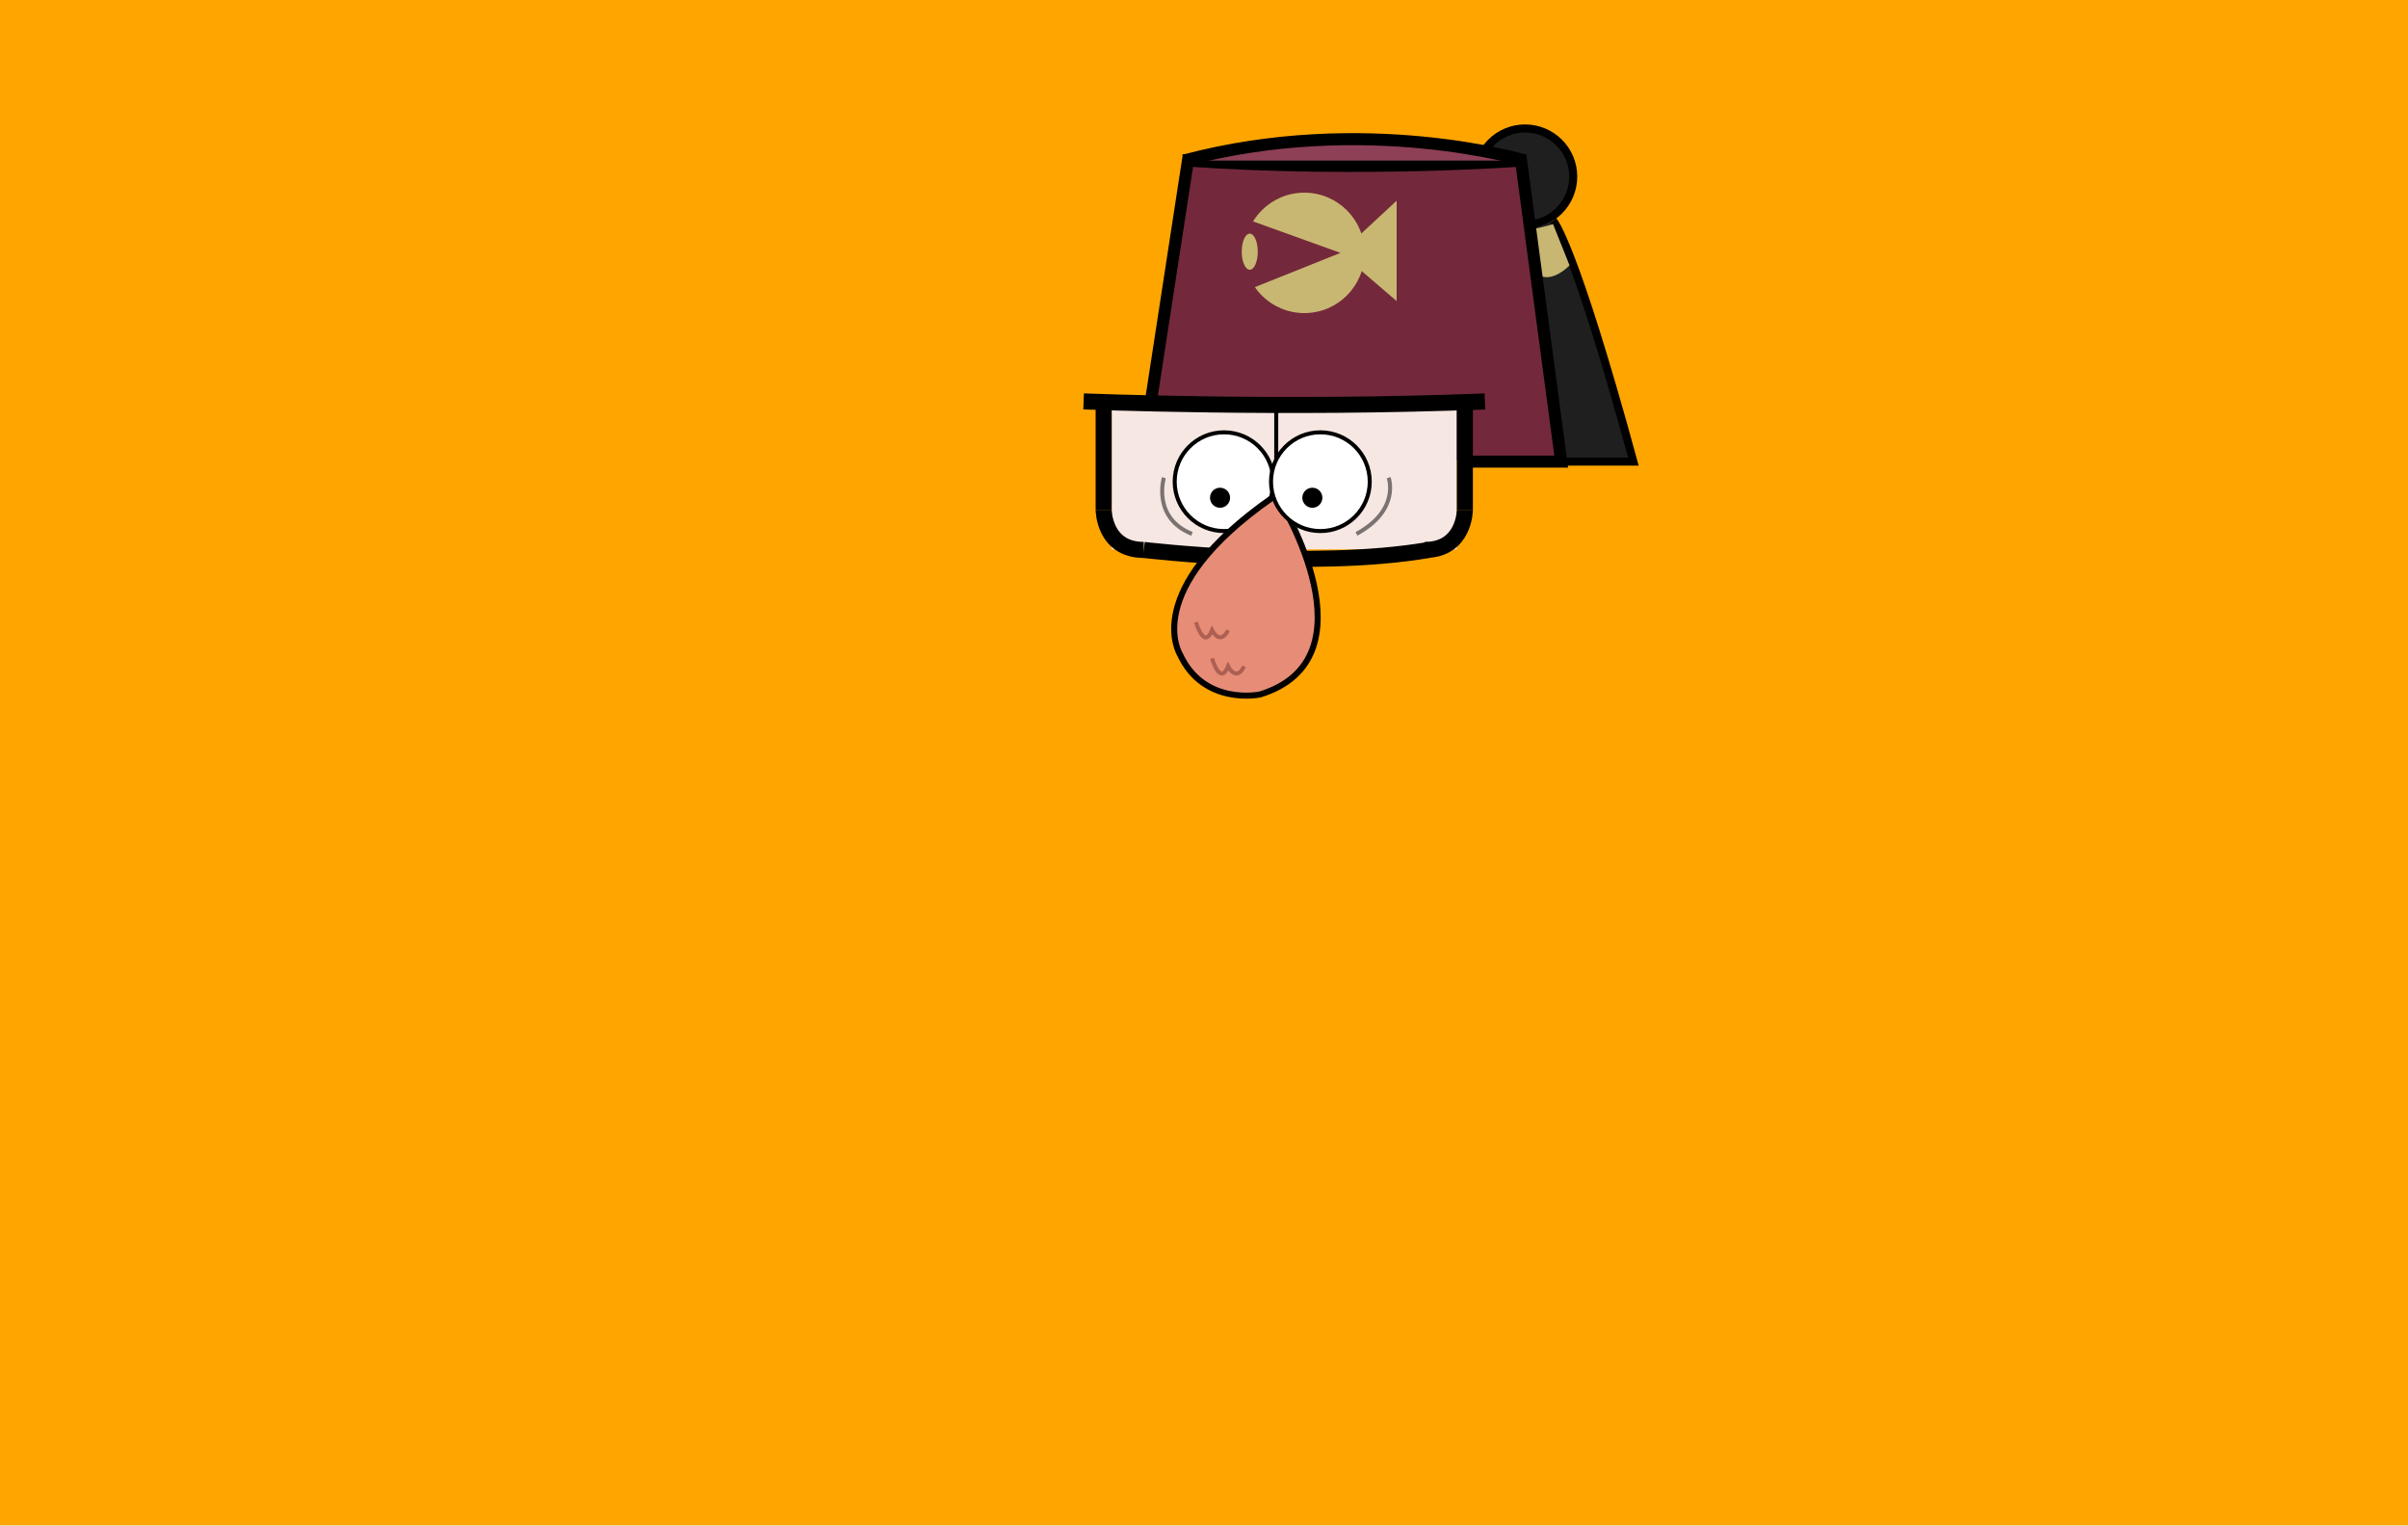
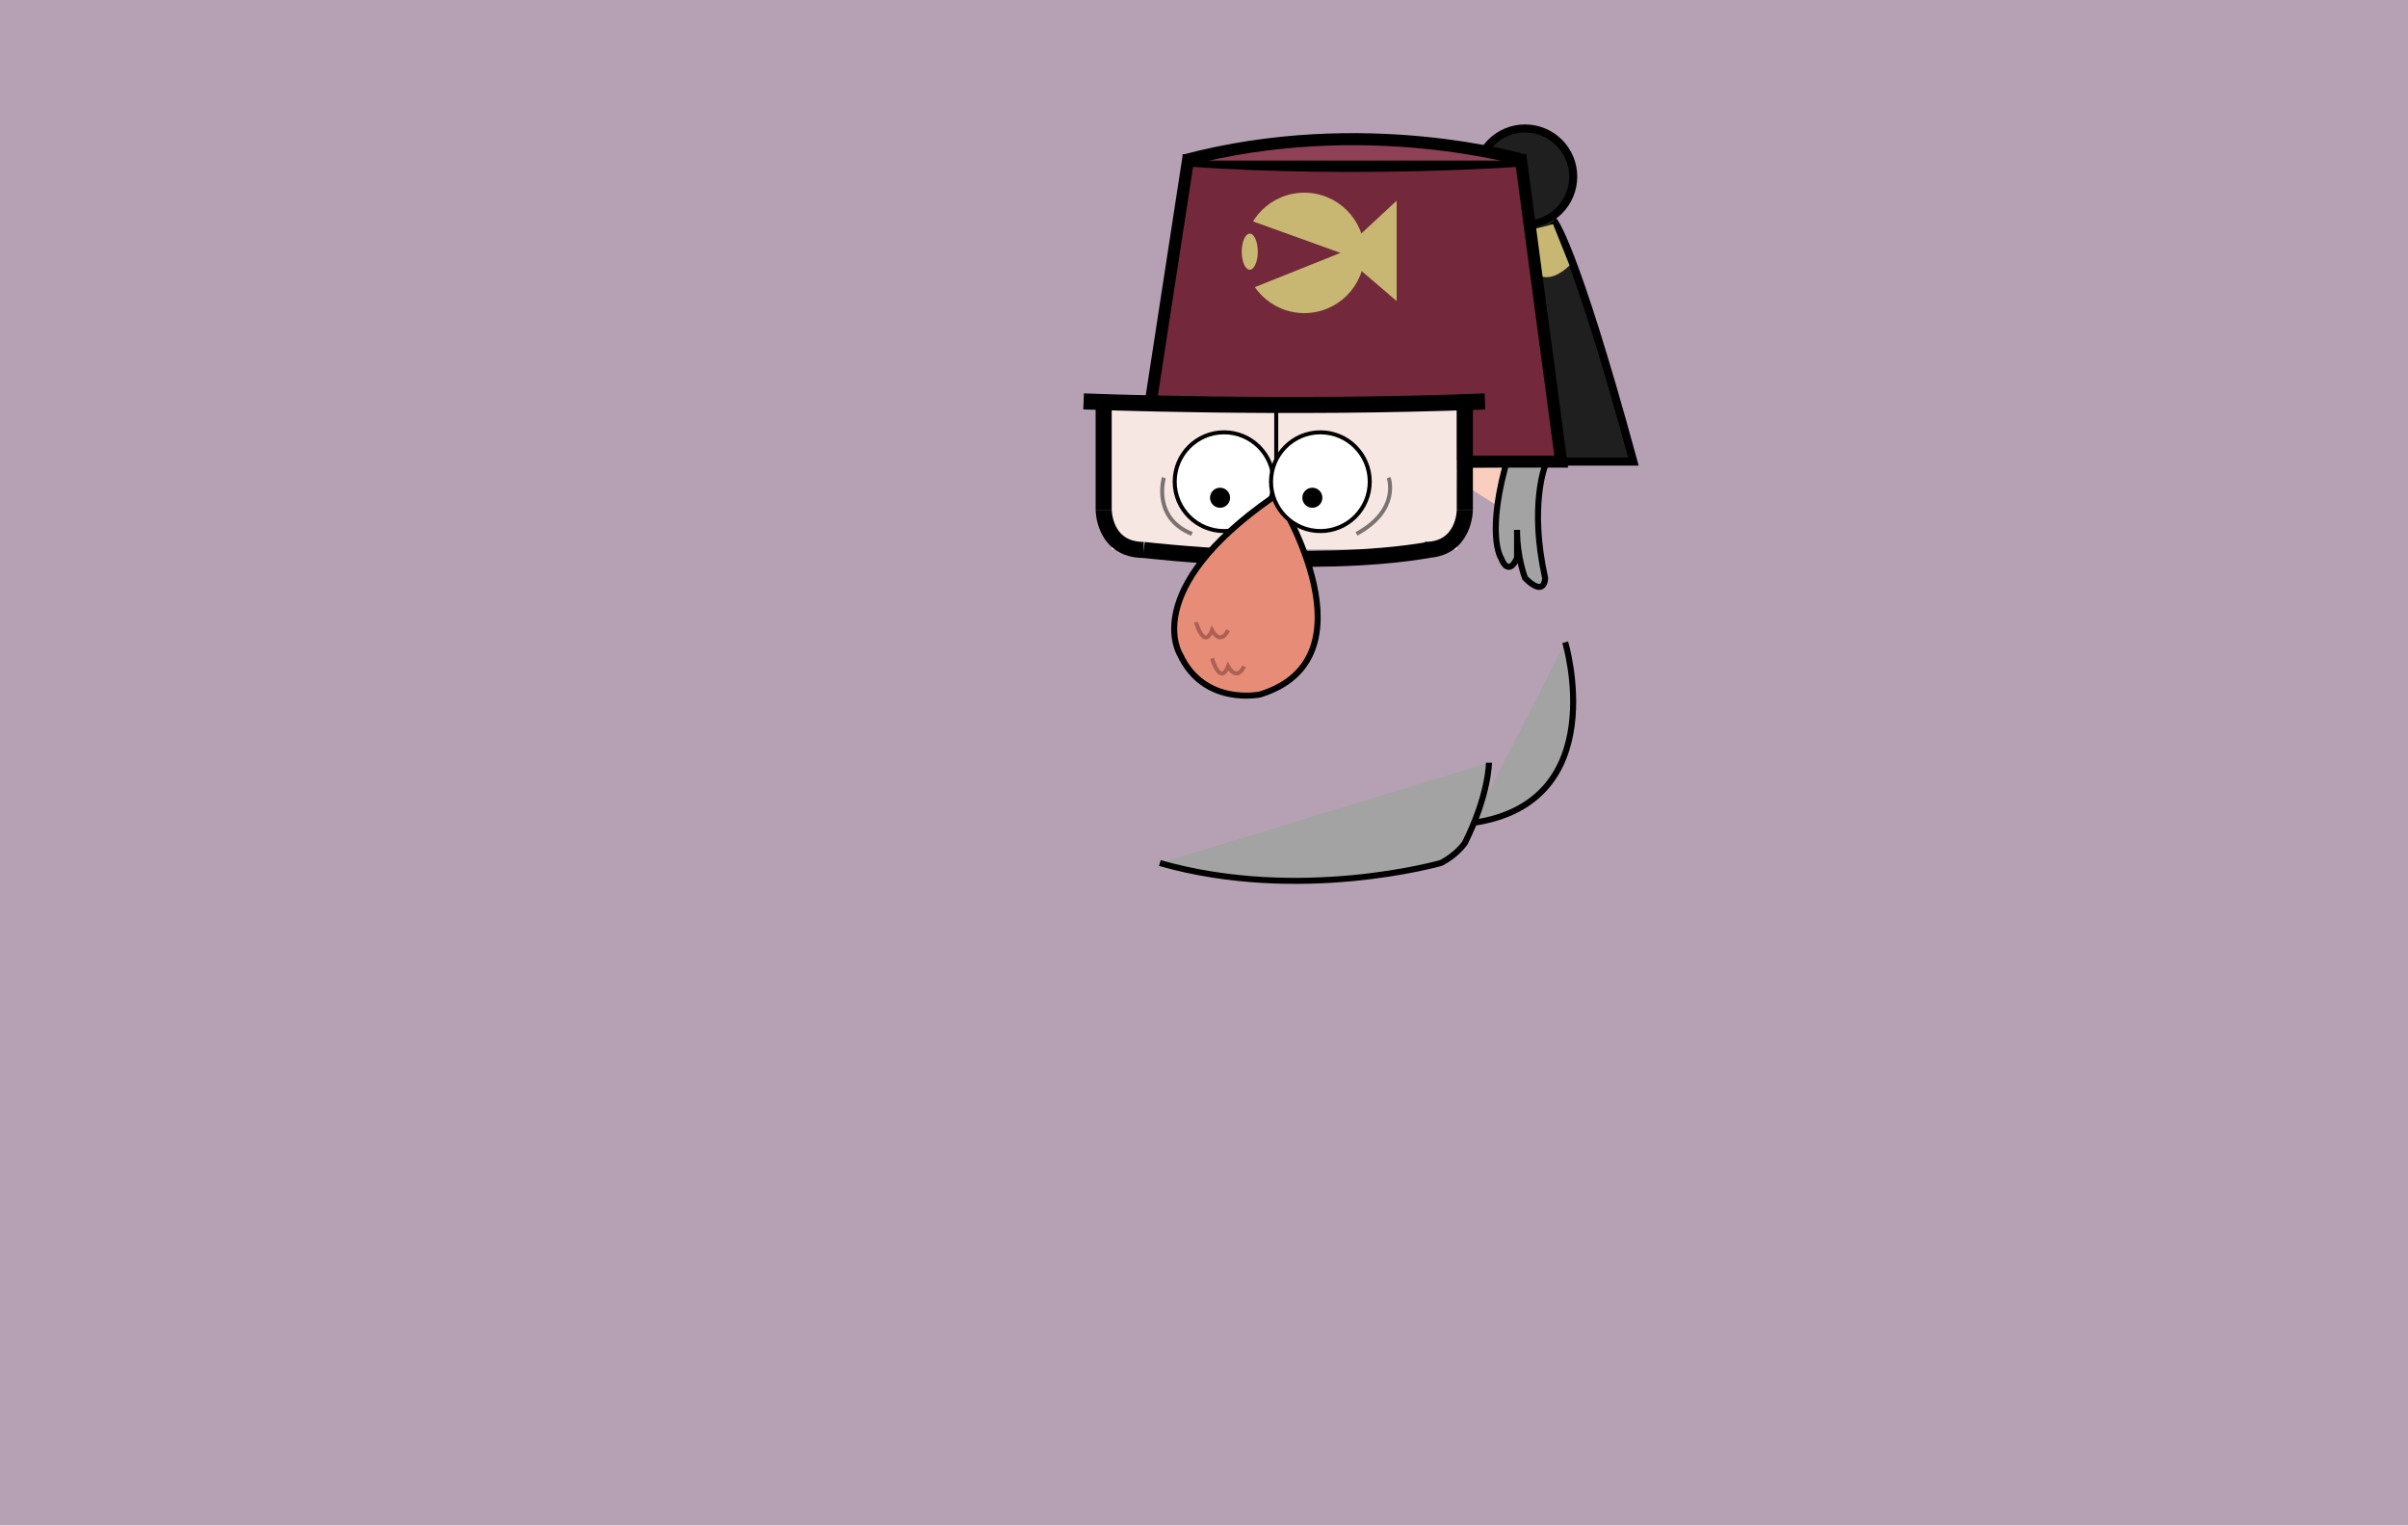
<svg xmlns="http://www.w3.org/2000/svg" height="400" viewBox="0 0 600 380" preserveAspectRatio="xMinYMin meet">
-   <rect width="100%" height="100%" fill="orange" />
+   <rect width="100%" height="100%" fill="#B6A1B4" />
+   <path d="M 384 116                 c 0 0, 0 0, 0 17                 c 0 0, 0 0, -25 -16                 " fill="#F9CEBF" />
+   <path d="M 390 160                 c 0 0, 12 40, -23 45                 " stroke="black" stroke-width="1.5" fill="#A3A3A3" />
+   <path d="M 371 190                 c 0 0, 0 8, -6 20                 c 0 0, -2 3, -6 5                 c 0 0, -35 10, -70 0                 " stroke="black" stroke-width="1.5" fill="#A3A3A3" />
+   <path d="M 385 116                 c 0 0, -4 10, 0 28                 c 0 0 , 0 5, -5 0                 c 0 0, -2 -5, -2 -12                 c 0 0, 0 0, 0 7                 c 0 0, -2 5, -4 0                 c 0 0 , -4 -6, 2 -26                 " stroke="black" stroke-width="1.5" fill="#A3A3A3" />
  <circle r="12" cx="380" cy="44" stroke="black" stroke-width="2" fill="#1F1F1F" />
  <path d="M 387 55                 c 0 0, 5 5, 20 60                 c 0 0, 0 0, -20 0                 c 0 0, 0 0, -10 -56                 " stroke="black" stroke-width="2" fill="#1F1F1F" />
  <path d="M 386.5 56                         c 0 0, 0 0, 4 10                         c 0 0, -4 4, -7 2                         c 0 0, 0 0, -5 -10                         " stroke="#C8B772" fill="#C8B772" />
  <path d="M 366 115                 l 23 0                 l -10 -75                 c 0 0, -40 3, -83 0                 l  -10 65         " stroke="black" stroke-width="3" fill="#73293B" />
  <path d="M 380 40                 c 0 0, -40 -12, -85 0         " stroke="black" stroke-width="3" fill="#8E4056" />
  <circle r="15" cx="325" cy="63" fill="#C8B772" />
  <path d="M 309 54                 c 0 0, 0 0, 0 19                 c 0 0, 0 0, 25 -10         " fill="#73293B" />
  <path d="M 348 50                 c 0 0, 0 0, 0 25                 c 0 0, 0 0, -14 -12         " fill="#C8B772" />
  <ellipse rx="2" ry="4.5" cx="51.9%" cy="16.5%" fill="#C8B772" />
  <rect width="86px" height="9.7%" x="277px" y="100px" fill="#F7E7E3" />
  <path d="M 270 100                 c 0 0, 50 2, 100 0         " stroke="black" stroke-width="4" fill="none" />
  <path d="M 275 100                 c 0 0, 0 0, 0 27         " stroke="black" stroke-width="4" fill="none" />
  <path d="M 275 127                 c 0 0, 0 10, 10 10         " stroke="black" stroke-width="4" fill="none" />
  <path d="M 285 137                 c 0 0, 42 5, 71 0         " stroke="black" stroke-width="4" fill="none" />
  <path d="M 365 100                 c 0 0, 0 0, 0 27         " stroke="black" stroke-width="4" fill="none" />
  <path d="M 365 127                 c 0 0, 0 10, -10 10         " stroke="black" stroke-width="4" fill="none" />
  <path d="M 318 100                 c 0 0, 0 0, 0 38         " stroke="black" fill="none" />
  <circle r="12.3" cx="305" cy="120" stroke="black" fill="white" />
  <path d="M 319 125                 c 0 0 , 24 39, -5 48                 c 0 0, -14 3, -20 -10                 c 0 0 , -10 -16, 23 -39         " stroke="black" stroke-width="1.5" fill="#E78D77" />
  <path d="M 298 155                 c 0 0, 2 7, 4 2                 c 0 0, 2 4, 4 0         " stroke="#763230" stroke-opacity="0.5" fill="none" />
  <path d="M 302 164                 c 0 0, 2 7, 4 2                 c 0 0, 2 4, 4 0         " stroke="#763230" stroke-opacity="0.5" fill="none" />
  <circle r="12.3" cx="329" cy="120" stroke="black" fill="white" />
  <circle r="2" cx="327" cy="124" stroke="black" fill="black" />
  <circle r="2" cx="304" cy="124" stroke="black" fill="black" />
  <path d="M 290 119                 c 0 0, -3 10, 7 14         " stroke="black" stroke-opacity="0.5" fill="none" />
  <path d="M 346 119                 c 0 0, 3 8, -8 14         " stroke="black" stroke-opacity="0.5" fill="none" />
</svg>
